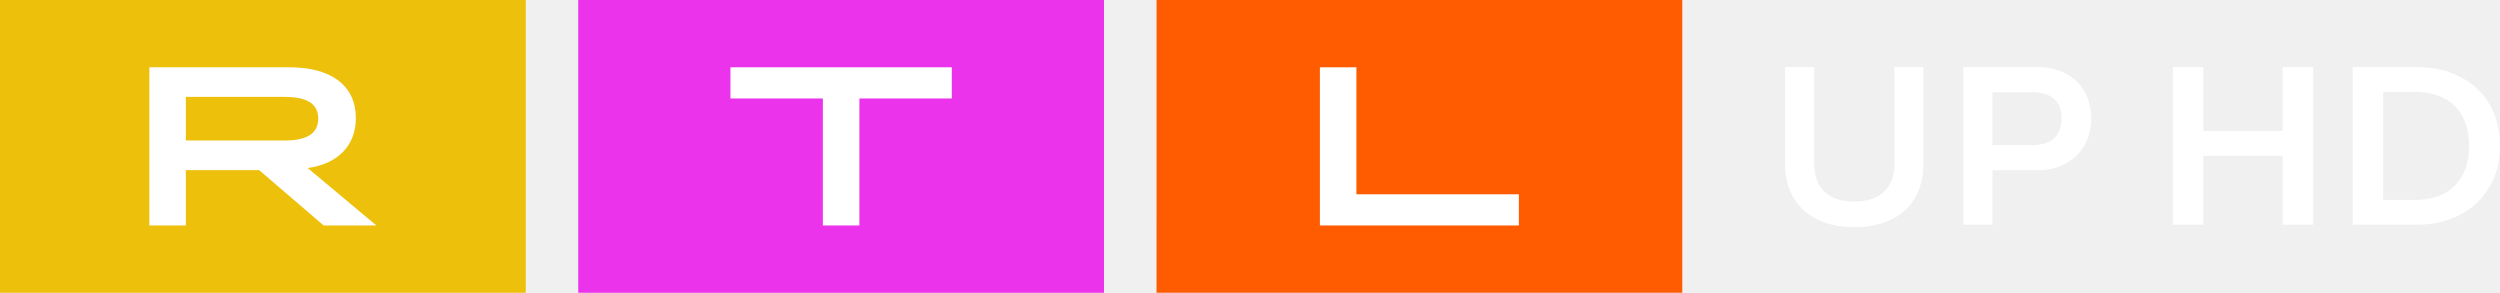
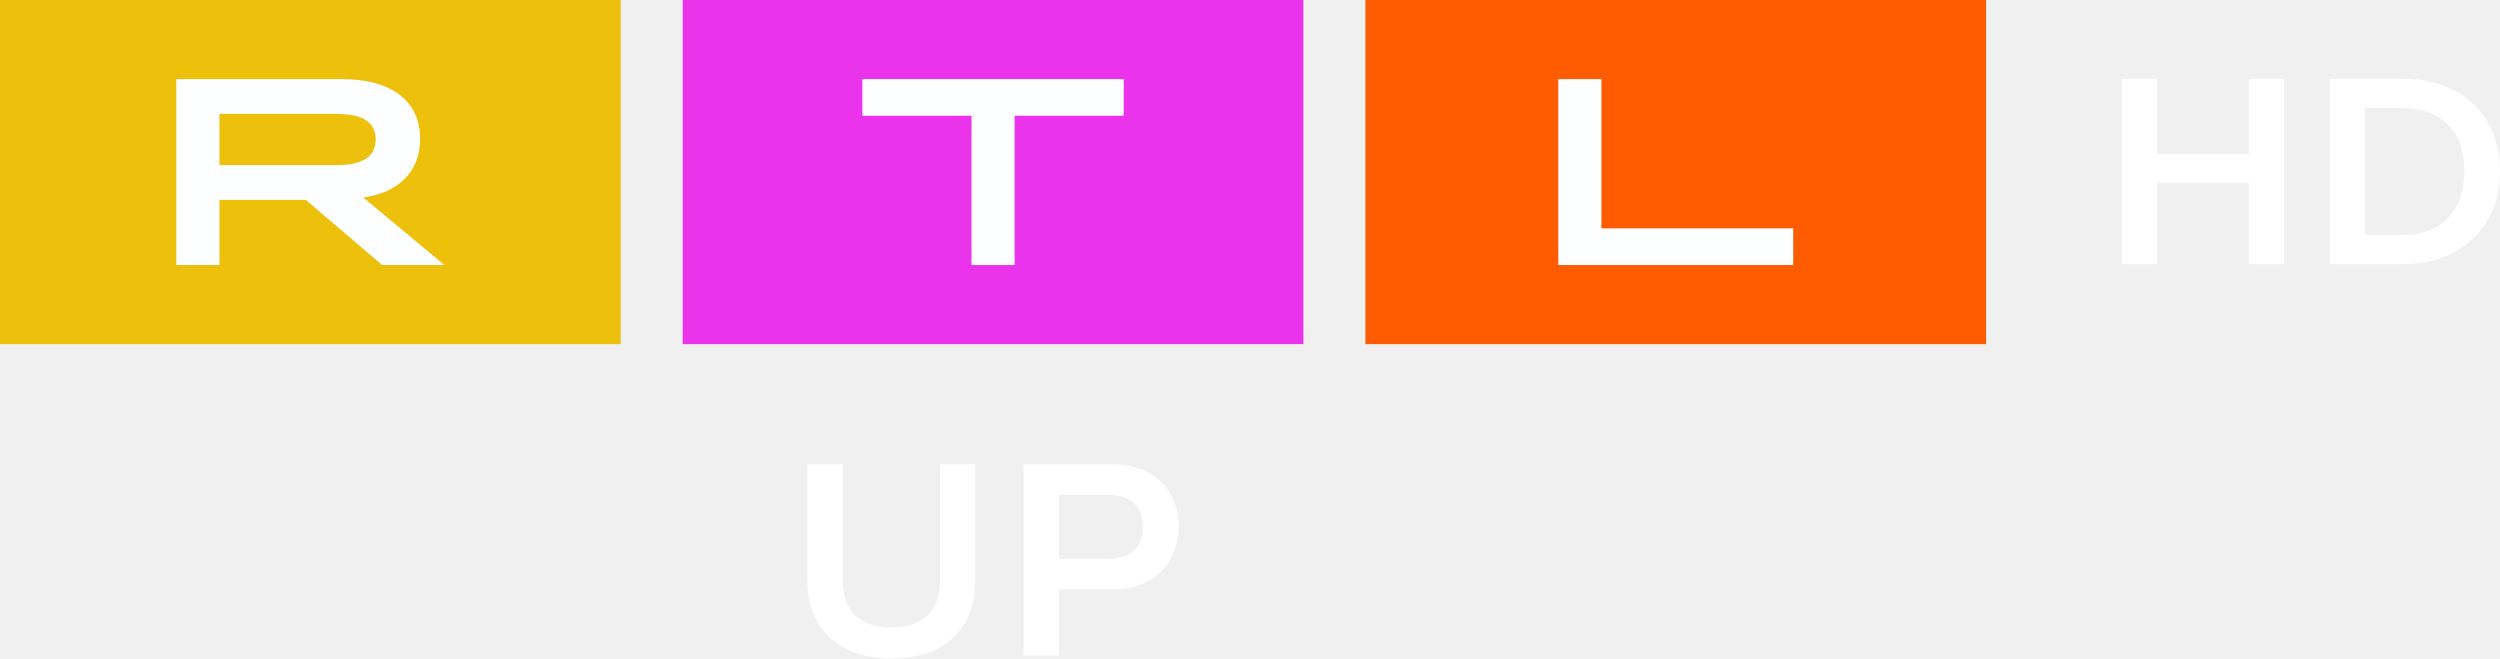
- <svg xmlns="http://www.w3.org/2000/svg" width="800" height="93.685" version="1.1">
-   <path d="m370.09 93.685h168.24v-93.685h-168.23z" fill="#ff5c01" stroke-width="3.346" />
-   <path d="m185.04 93.685h168.24v-93.685h-168.24z" fill="#ec33ec" stroke-width="3.346" />
-   <path d="m0 93.685h168.24v-93.685h-168.24z" fill="#edc00c" stroke-width="3.346" />
-   <g transform="matrix(.83647 0 0 .83647 0 1.188e-6)" fill="#fff" fill-rule="evenodd" stroke-width="4">
-     <path d="m504.94 25.744h13.968v48.58h62.152v11.932h-76.12v-60.512" />
-     <path d="m314.8 37.676h-35.36v-11.932h84.68v11.932h-35.352v48.58h-13.968v-48.576" />
-     <path d="m108.9 53.752c8.64 0 12.832-2.768 12.832-8.384 0-5.62-4.188-8.3-12.832-8.3h-37.8v16.68h37.8zm-51.764-28.008h53.6c16.32 0 25.4 7.26 25.4 19.448 0 10.46-6.808 17.464-18.416 19.104l26.276 21.96h-20.168l-24.704-21.18h-28.02v21.18h-13.968z" />
+ <svg xmlns="http://www.w3.org/2000/svg" width="1007" height="265.23" version="1.1">
+   <g transform="translate(0 591.07)" stroke-width="3.96">
+     <path d="m549.98-452.46h250.02v-138.61h-250.02z" fill="#ff5c01" />
+     <path d="m274.99-452.46h250.02v-138.61h-250.02z" fill="#ec33ec" />
+     <path d="m0-452.46h250.02v-138.61h-250.02z" fill="#edc00c" />
+     <g transform="translate(0,-591.07)" fill="#fdfeff" fill-rule="evenodd">
+       <path d="m627.68 31.861h17.362v60.127h77.263v14.76h-94.626v-74.887" />
+       <path d="m391.32 46.626h-43.952v-14.76h105.26v14.76h-43.949v60.127h-17.362v-60.127" />
+       <path d="m135.37 66.523c10.745 0 15.952-3.422 15.952-10.376s-5.208-10.269-15.952-10.269h-46.986v20.646zm-64.349-34.661h66.63c20.293 0 31.576 8.99 31.576 24.071 0 12.947-8.463 21.612-22.895 23.644l32.661 27.172h-25.069l-30.705-26.21h-34.836v26.21h-17.362z" />
+     </g>
  </g>
-   <path d="m581.59 70.25c-3.322-1.633-5.882-3.975-7.679-7.026-1.793-3.051-2.69-6.642-2.69-10.774v-30.99h9.315v30.702c0 4.035 1.091 7.097 3.276 9.188 2.182 2.088 5.36 3.135 9.536 3.135 4.169 0 7.361-1.047 9.569-3.135 2.208-2.091 3.309-5.153 3.309-9.188v-30.702h9.241v30.99c0 4.179-0.883 7.796-2.653 10.844-1.773 3.051-4.32 5.38-7.642 6.993-3.326 1.606-7.267 2.412-11.828 2.412-4.51 0-8.432-0.816-11.754-2.449m69.032-23.853c2.954 0 5.213-0.736 6.765-2.202 1.552-1.462 2.329-3.59 2.329-6.377 0-2.643-0.79-4.684-2.366-6.123-1.579-1.442-3.824-2.165-6.729-2.165h-13.029v16.863h13.029zm-22.347 25.509v-50.446h23.585c3.446 0 6.471 0.686 9.094 2.054 2.539 1.296 4.649 3.298 6.076 5.765 1.429 2.476 2.148 5.32 2.148 8.539 0 3.269-0.719 6.163-2.148 8.686-1.414 2.505-3.525 4.544-6.076 5.872-2.623 1.395-5.651 2.091-9.094 2.091h-14.267v17.439z" fill="#fff" fill-rule="evenodd" stroke-width="3.346" />
-   <g transform="matrix(.83647 0 0 .83647 0 1.188e-6)" fill="#fff" font-family="'RTL United Text'" font-size="40px" font-weight="bold" stroke-width="2.258">
-     <path d="m873.28 50.124v-24.468h11.645v60.308h-11.645v-26.363h-30.389v26.363h-11.645v-60.308h11.645v24.468z" style="white-space:pre" />
-     <path d="m900.07 85.964v-60.308h24.425q9.562 0 16.757 3.791 7.195 3.705 11.171 10.511 3.976 6.806 3.976 15.852 0 8.874-4.071 15.766-3.976 6.806-11.266 10.597-7.195 3.791-16.567 3.791zm23.573-9.477q10.035 0 15.431-5.428 5.491-5.428 5.491-15.249 0-9.908-5.491-15.249-5.396-5.428-15.431-5.428h-11.929v41.354z" style="white-space:pre" />
+   <path d="m341.06 261.49c-5.072-2.493-8.979-6.068-11.722-10.726-2.738-4.658-4.106-10.139-4.106-16.447v-47.307h14.22v46.867c0 6.16 1.665 10.833 5 14.025 3.33 3.187 8.182 4.786 14.557 4.786 6.364 0 11.237-1.599 14.608-4.786 3.371-3.192 5.051-7.866 5.051-14.025v-46.867h14.107v47.307c0 6.379-1.348 11.901-4.05 16.554-2.707 4.658-6.594 8.213-11.666 10.675-5.077 2.452-11.094 3.683-18.056 3.683-6.885 0-12.871-1.246-17.943-3.739m105.38-36.412c4.51 0 7.958-1.124 10.328-3.361 2.37-2.232 3.555-5.48 3.555-9.735 0-4.035-1.205-7.151-3.611-9.347-2.411-2.201-5.838-3.305-10.271-3.305h-19.889v25.742h19.889zm-34.113 38.94v-77.007h36.003c5.261 0 9.878 1.047 13.882 3.136 3.875 1.978 7.096 5.034 9.275 8.8 2.181 3.78 3.279 8.121 3.279 13.035 0 4.99-1.098 9.408-3.279 13.259-2.159 3.823-5.381 6.937-9.275 8.964-4.004 2.13-8.627 3.192-13.882 3.192h-21.779v26.621z" fill="#fff" fill-rule="evenodd" stroke-width="5.108" />
+   <g transform="translate(-82.652 .00014718)" fill="#fff" font-family="'RTL United Text'" font-size="40px" font-weight="bold" stroke-width="2.772">
+     <path d="m988.52 62.034v-30.282h14.179v74.638h-14.179v-32.628h-37.003v32.628h-14.179v-74.638h14.179v30.282z" style="white-space:pre" />
+     <path d="m1021.1 106.39v-74.638h29.741q11.643 0 20.404 4.692 8.761 4.585 13.602 13.008t4.842 19.619q0 10.982-4.957 19.513-4.841 8.424-13.718 13.115-8.761 4.692-20.173 4.692zm28.704-11.729q12.219 0 18.79-6.717 6.686-6.717 6.686-18.873 0-12.262-6.686-18.873-6.571-6.717-18.79-6.717h-14.525v51.181z" style="white-space:pre" />
  </g>
</svg>
